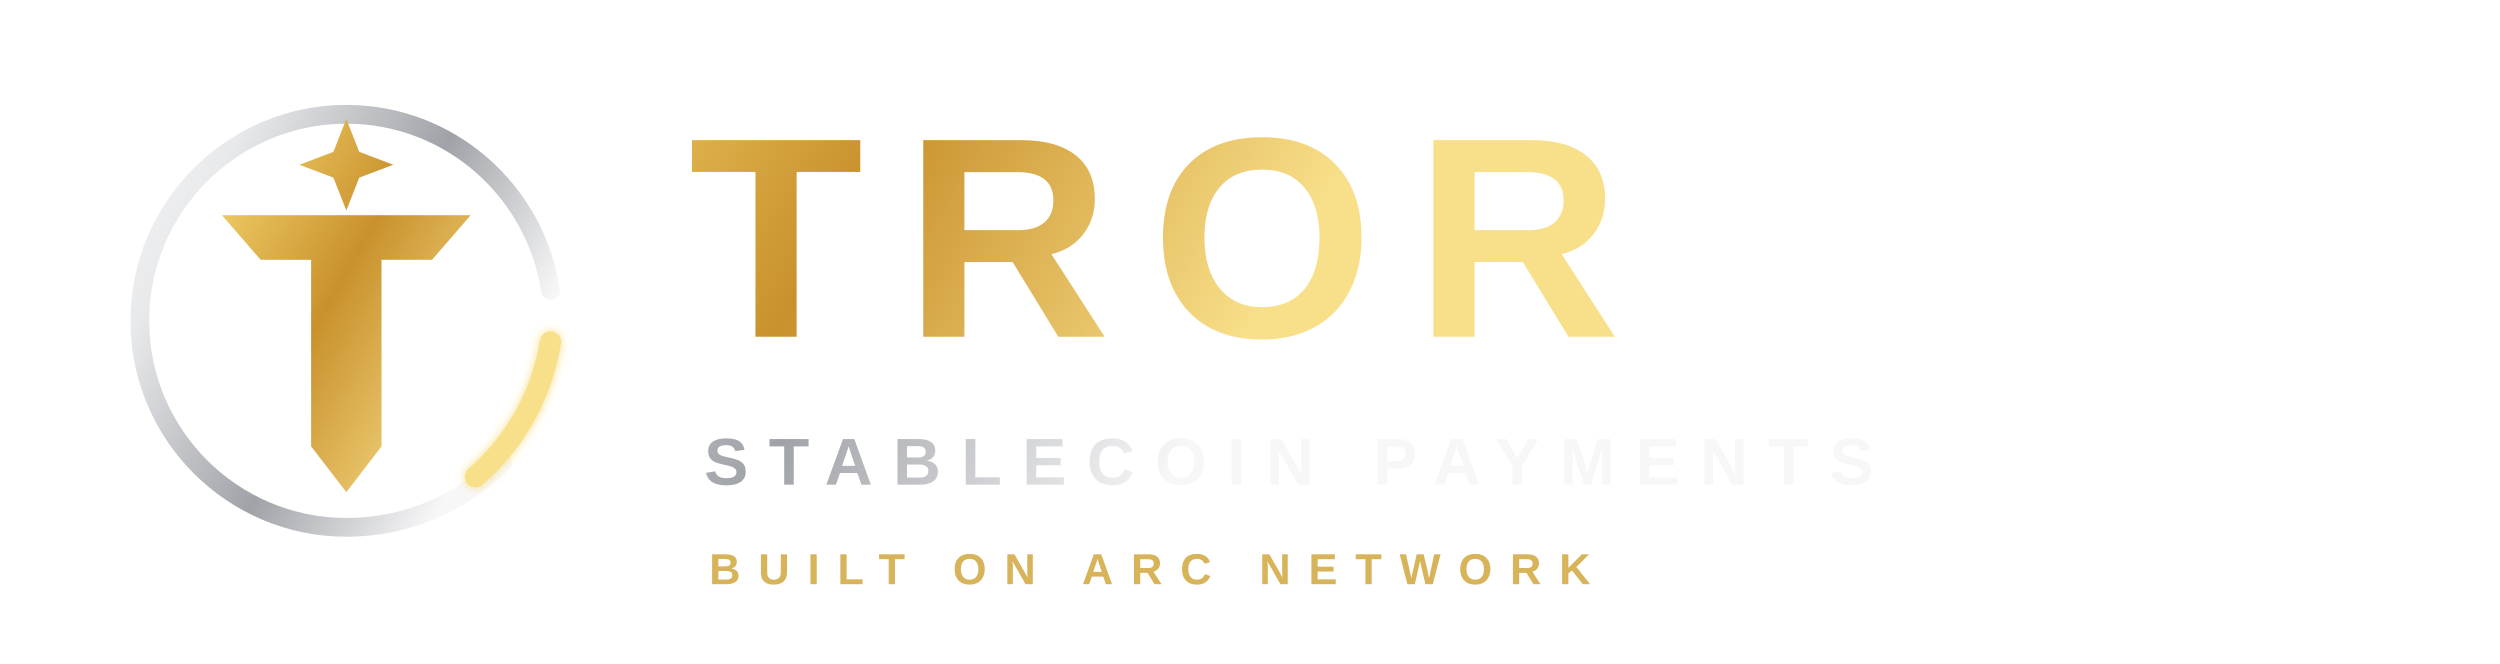
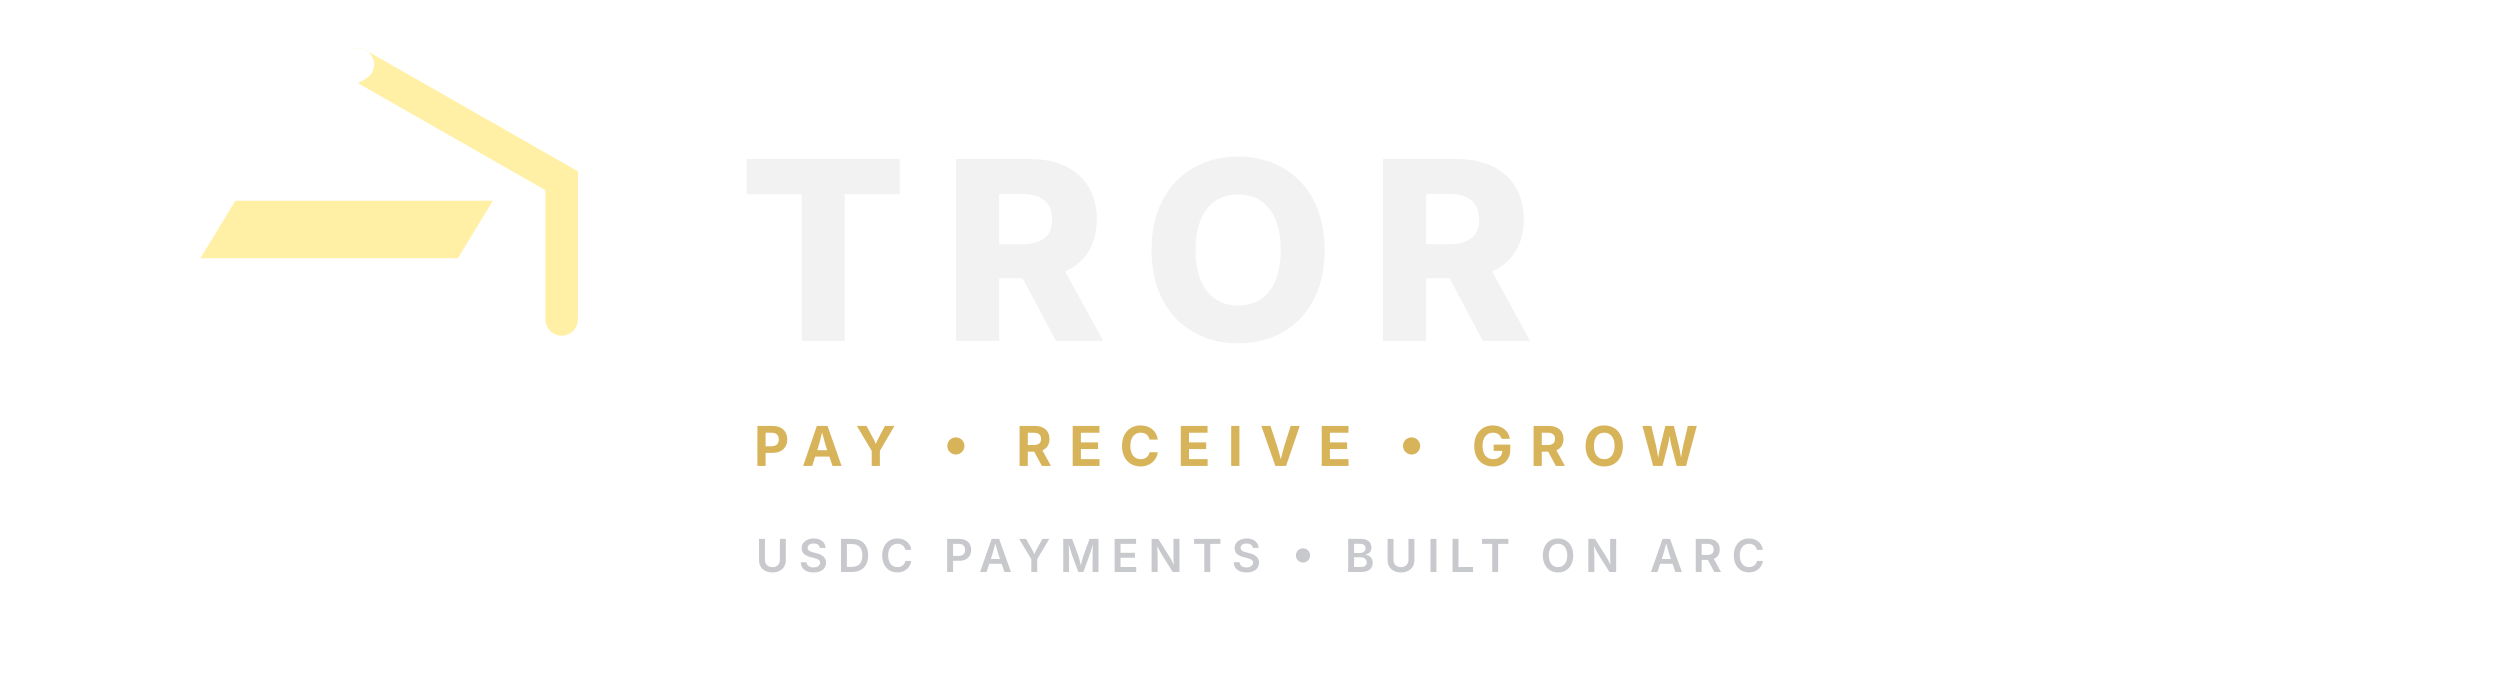
- <svg xmlns="http://www.w3.org/2000/svg" viewBox="0 0 980 260" fill="none">
+ <svg xmlns="http://www.w3.org/2000/svg" viewBox="0 0 1320 360">
  <defs>
-     <linearGradient id="gold" x1="80" y1="35" x2="430" y2="235" gradientUnits="userSpaceOnUse">
-       <stop offset="0%" stop-color="#FFF4B8" />
-       <stop offset="24%" stop-color="#F4D56F" />
-       <stop offset="60%" stop-color="#C9912D" />
-       <stop offset="100%" stop-color="#F8DF89" />
+     <linearGradient id="gold" x1="50" y1="20" x2="360" y2="340">
+       <stop offset="0%" stop-color="#FFF0A6" />
+       <stop offset="45%" stop-color="#F4D77F" />
+       <stop offset="100%" stop-color="#9C772C" />
    </linearGradient>
-     <linearGradient id="silver" x1="40" y1="30" x2="430" y2="240" gradientUnits="userSpaceOnUse">
+     <linearGradient id="silver" x1="210" y1="20" x2="430" y2="340">
      <stop offset="0%" stop-color="#FFFFFF" />
-       <stop offset="32%" stop-color="#E8E9EB" />
-       <stop offset="68%" stop-color="#9FA2A7" />
-       <stop offset="100%" stop-color="#F7F7F8" />
+       <stop offset="55%" stop-color="#F2F2F3" />
+       <stop offset="100%" stop-color="#A7ABB3" />
    </linearGradient>
-     <filter id="softGlow" x="-40%" y="-40%" width="180%" height="180%">
-       <feGaussianBlur stdDeviation="4" result="blur" />
-       <feMerge>
-         <feMergeNode in="blur" />
-         <feMergeNode in="SourceGraphic" />
-       </feMerge>
-     </filter>
  </defs>
-   <g transform="translate(18 8) scale(.46)">
-     <path d="M389 377          C353 412 307 432 256 432          C159 432 80 353 80 256          C80 159 159 80 256 80          C344 80 417 145 430 230" stroke="url(#silver)" stroke-width="16" stroke-linecap="round" />
-     <path d="M430 274          C422 321 400 359 366 389" stroke="url(#gold)" stroke-width="18" stroke-linecap="round" filter="url(#softGlow)" />
-     <path d="M150 166          H362          L329 204          H286          V363          L256 402          L226 363          V204          H183          Z" fill="url(#gold)" />
-     <path d="M256 84          L267 112          L296 123          L267 134          L256 162          L245 134          L216 123          L245 112          Z" fill="url(#gold)" />
+   <g transform="translate(20 5) scale(.66)">
+     <path d="M256 44 419 137v111" fill="none" stroke="url(#gold)" stroke-width="26" stroke-linecap="round" />
+     <path d="M419 287v88L256 468 93 375V137L256 44" fill="none" stroke="url(#silver)" stroke-width="26" stroke-linecap="round" stroke-linejoin="round" />
+     <path d="M158 153h206l-28 46h-64v188l-35 24V199H130z" fill="url(#silver)" />
+     <path d="M158 153h206l-28 46H130z" fill="url(#gold)" />
  </g>
-   <text x="270" y="132" fill="url(#gold)" font-family="Arial, Helvetica, sans-serif" font-size="112" font-weight="900" letter-spacing="16">
-     TROR
-   </text>
-   <text x="276" y="190" fill="url(#silver)" font-family="Arial, Helvetica, sans-serif" font-size="26" font-weight="700" letter-spacing="8">
-     STABLECOIN PAYMENTS
-   </text>
-   <text x="278" y="229" fill="#D7B35A" font-family="Arial, Helvetica, sans-serif" font-size="17" font-weight="700" letter-spacing="7">
-     BUILT ON ARC NETWORK
-   </text>
+   <text x="390" y="180" font-family="Inter,Arial,sans-serif" font-size="132" font-weight="800" letter-spacing="18" fill="#F2F2F3">
+ TROR
+ </text>
+   <text x="398" y="246" font-family="Inter,Arial,sans-serif" font-size="29" font-weight="700" letter-spacing="9" fill="#D7B35A">
+ PAY • RECEIVE • GROW
+ </text>
+   <text x="399" y="302" font-family="Inter,Arial,sans-serif" font-size="24" font-weight="600" letter-spacing="5" fill="#C8C9CC">
+ USDC PAYMENTS • BUILT ON ARC
+ </text>
</svg>
